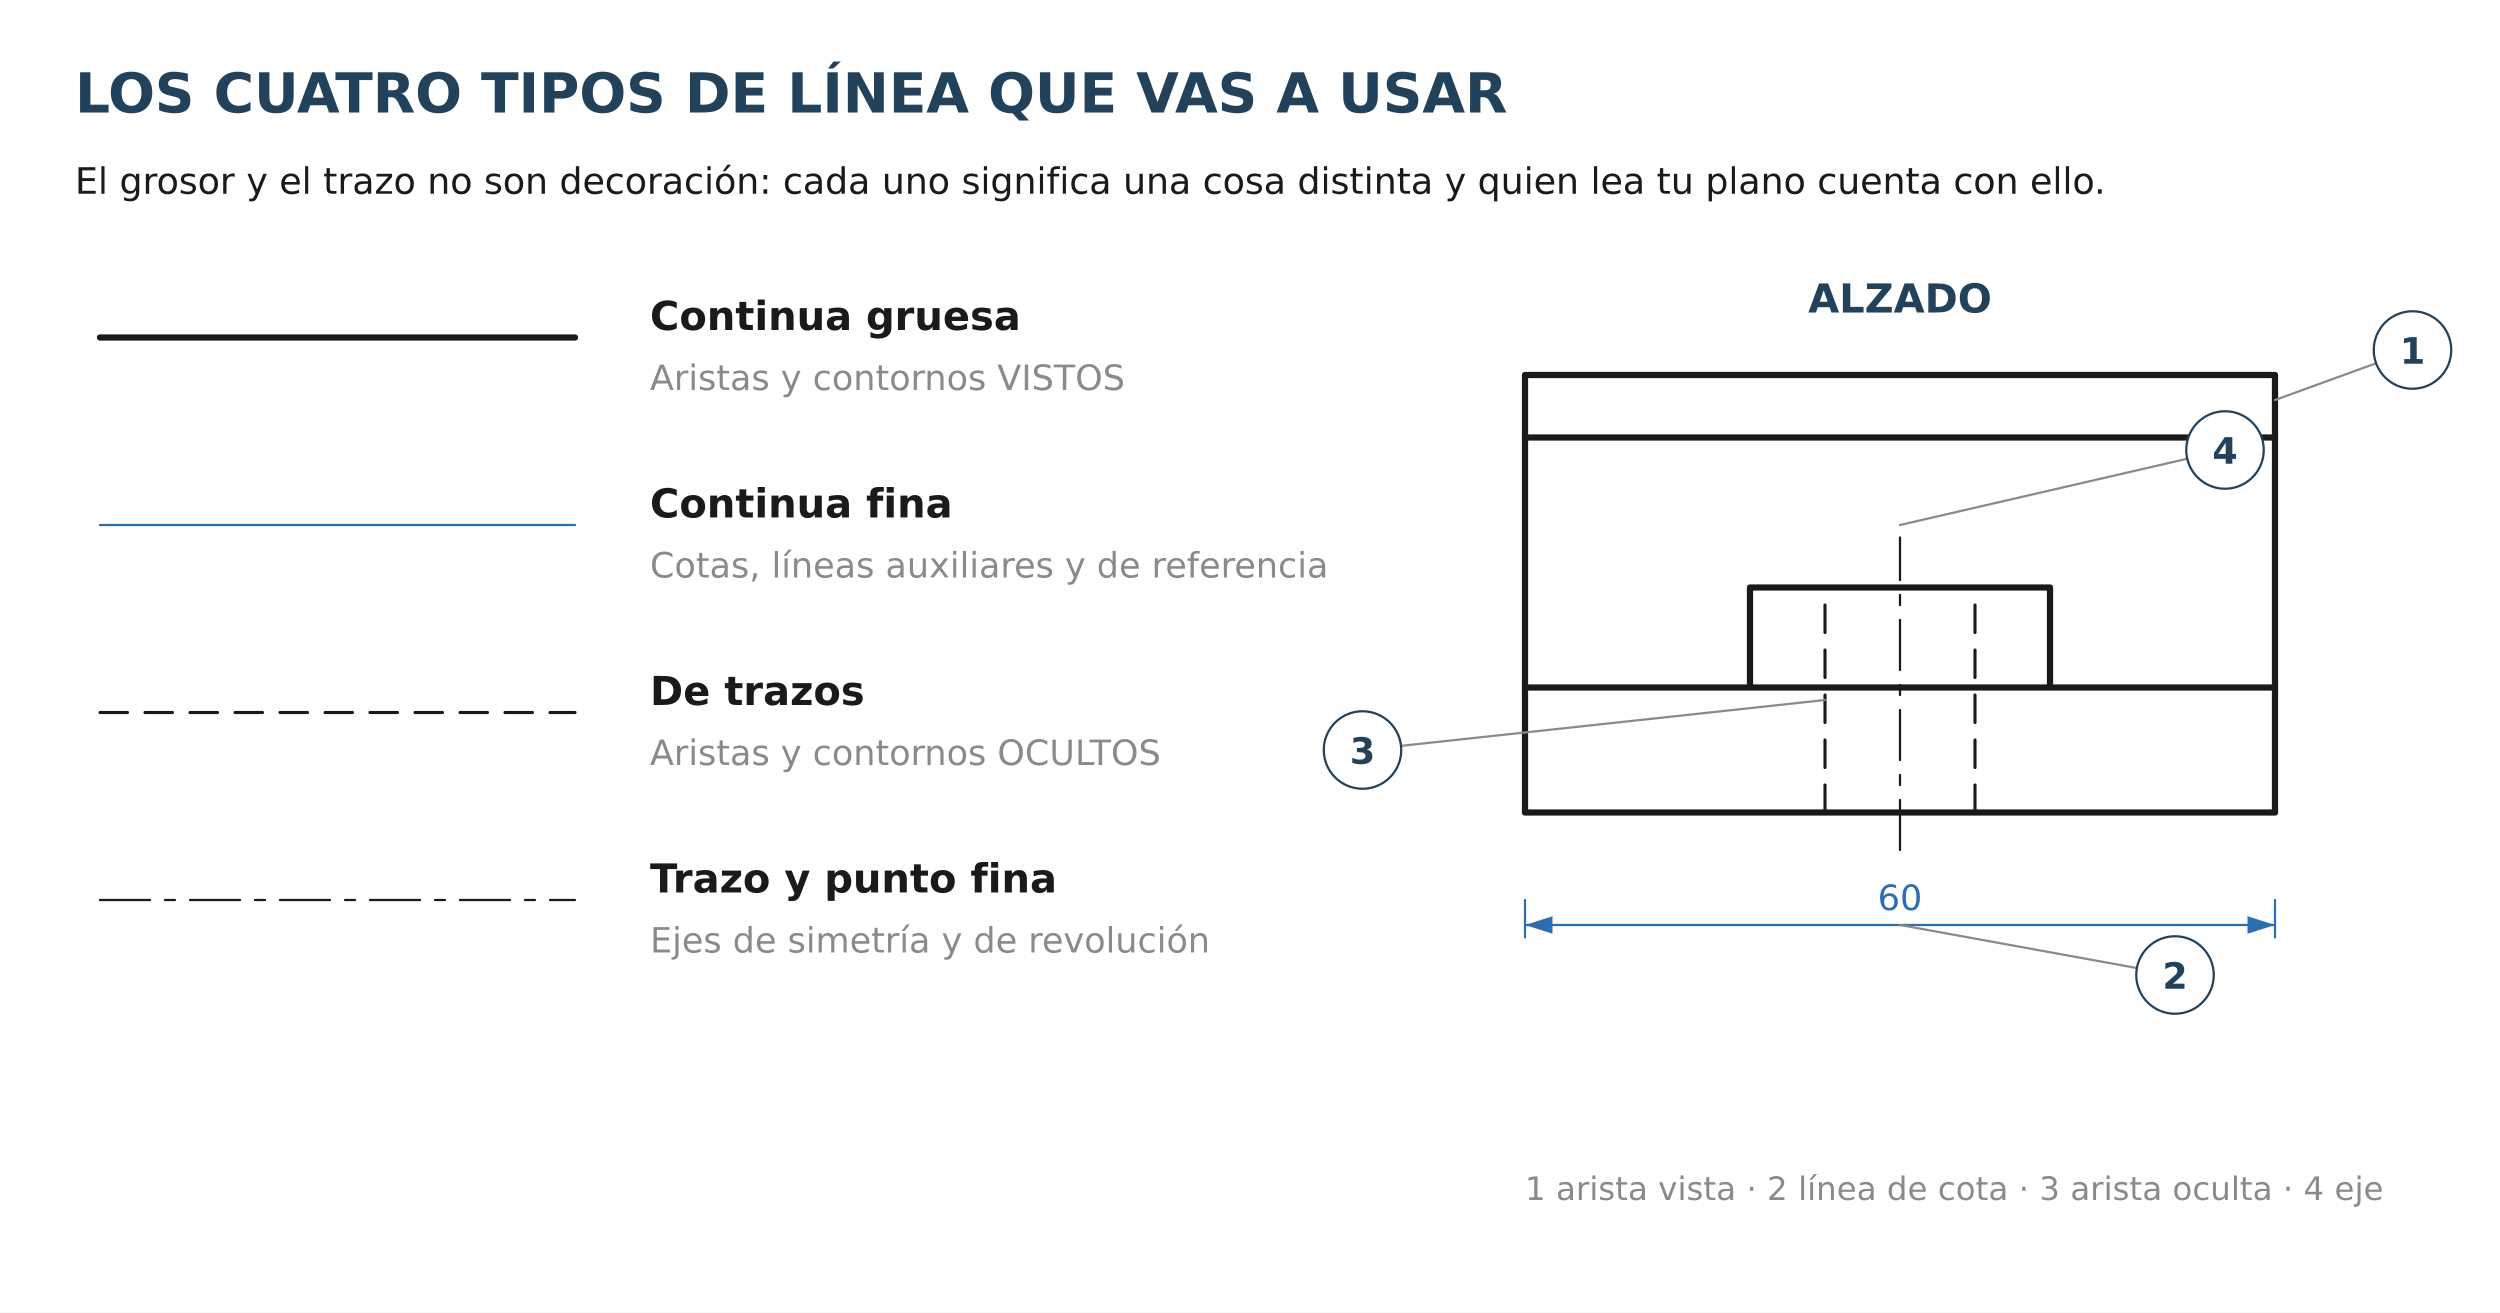
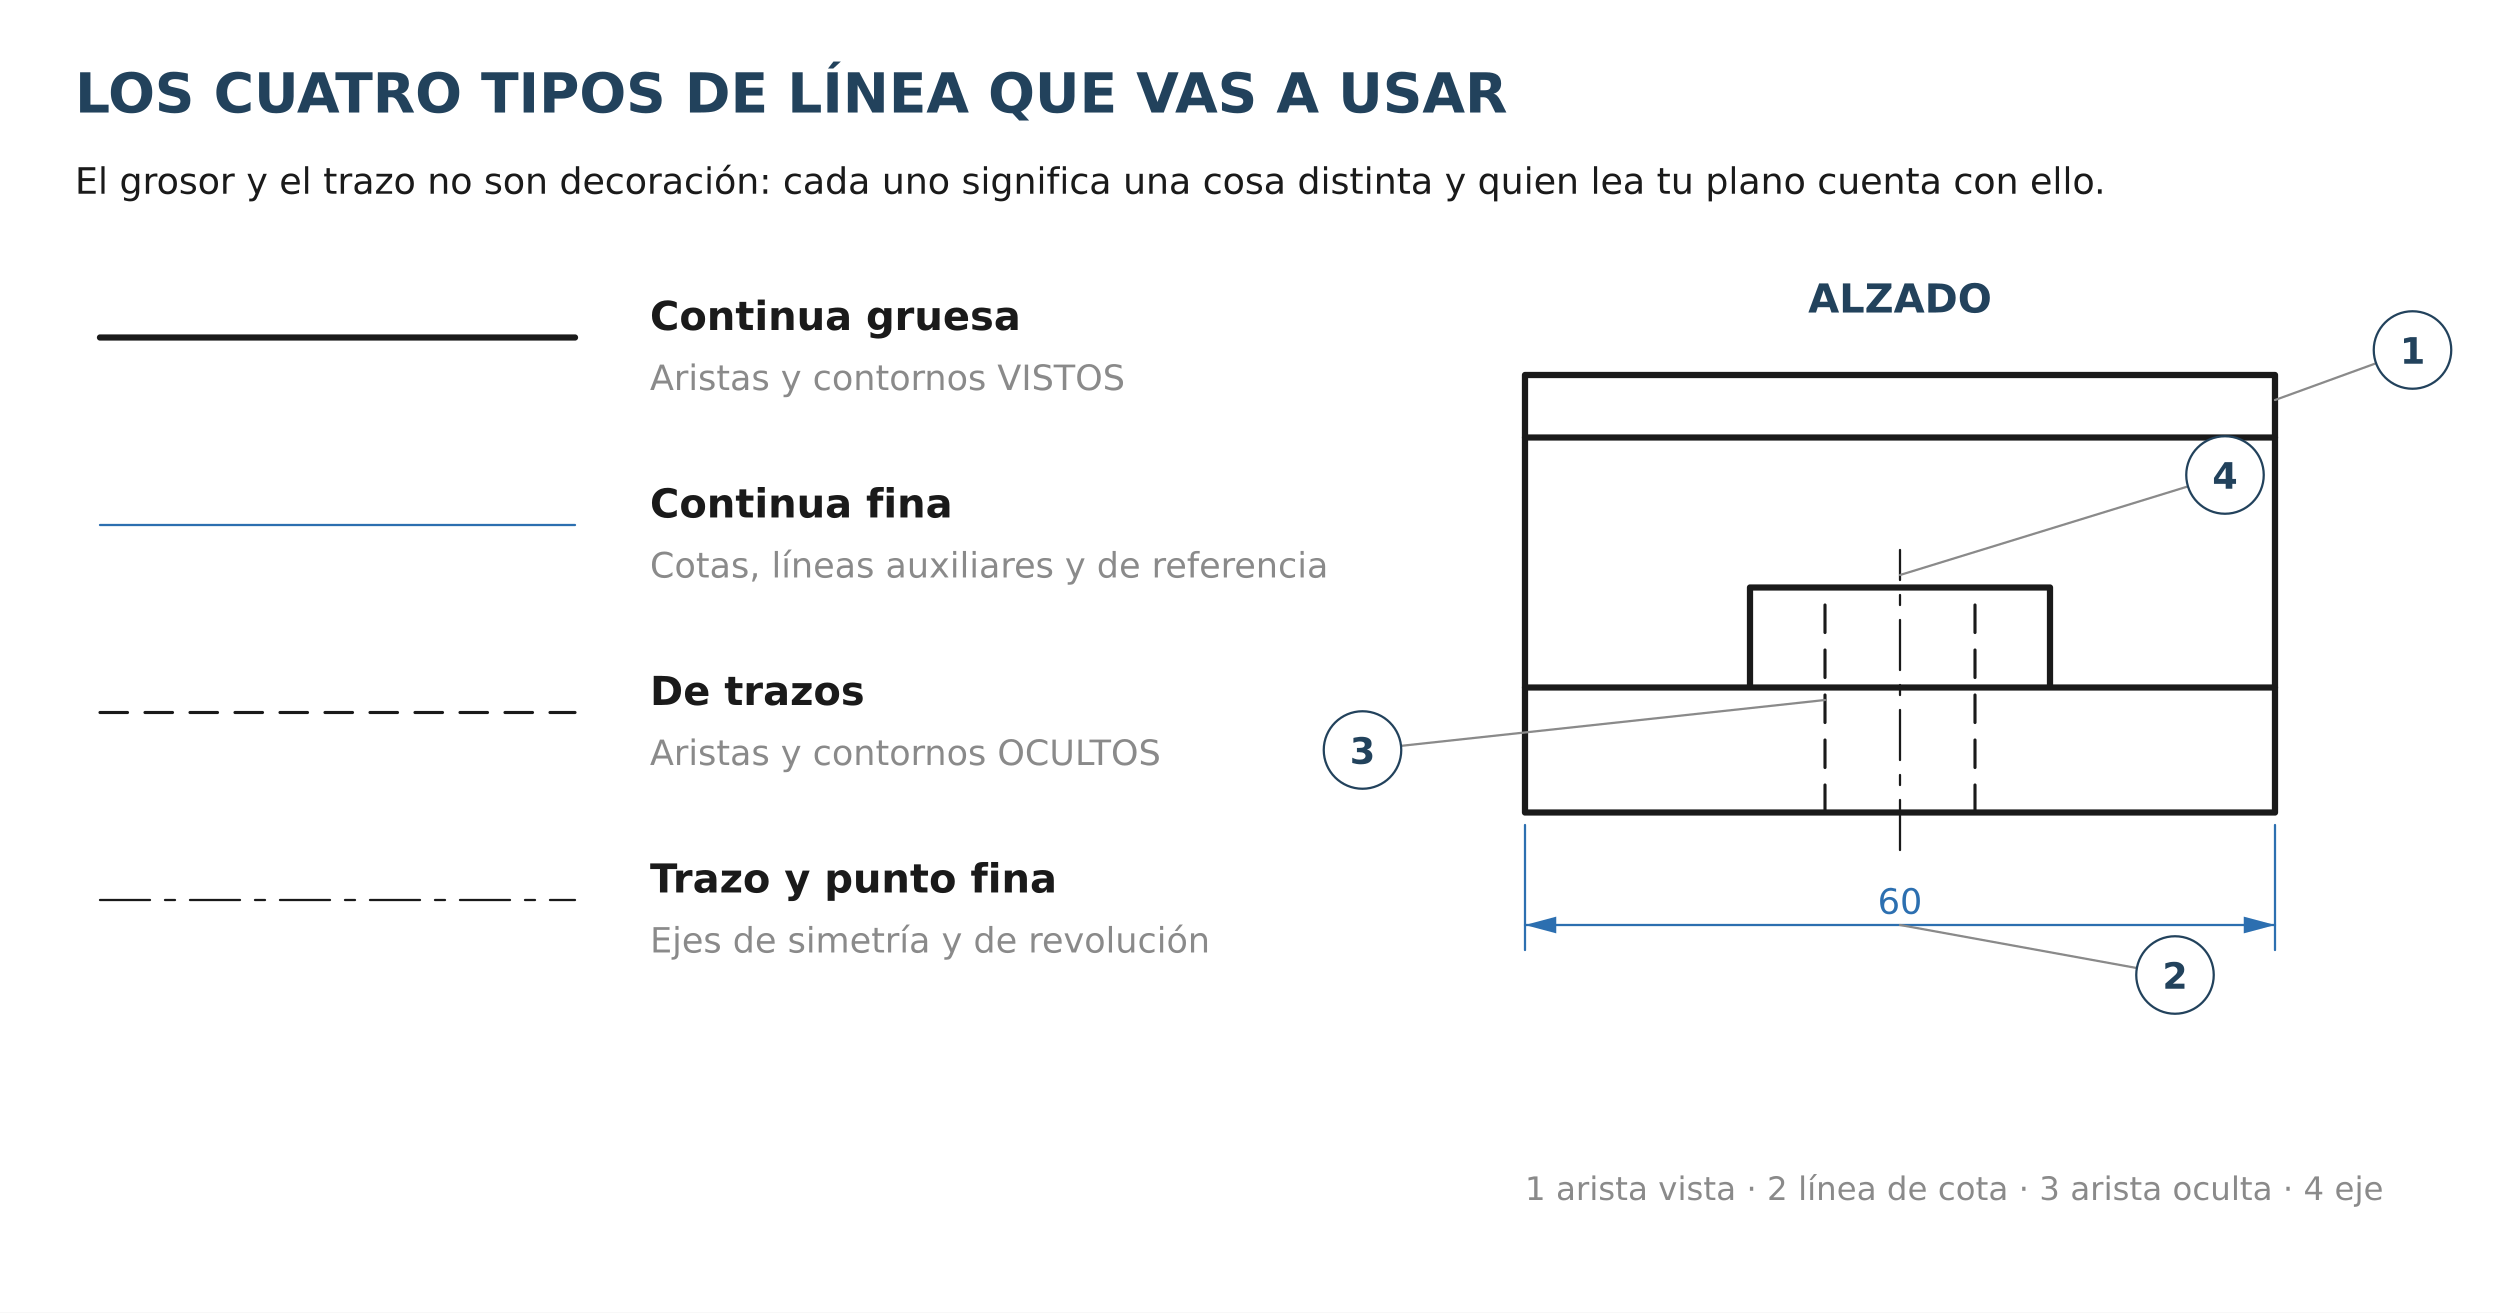
<svg xmlns="http://www.w3.org/2000/svg" width="200mm" height="105mm" viewBox="0 0 200 105">
  <rect x="0" y="0" width="100%" height="100%" fill="#ffffff" />
  <text x="6.00" y="9.00" font-family="Verdana, 'DejaVu Sans', Arial, sans-serif" font-size="4.4" font-weight="bold" fill="#22425c" text-anchor="start">LOS CUATRO TIPOS DE LÍNEA QUE VAS A USAR</text>
  <text x="6.00" y="15.50" font-family="Verdana, 'DejaVu Sans', Arial, sans-serif" font-size="2.9" font-weight="normal" fill="#1a1a1a" text-anchor="start">El grosor y el trazo no son decoración: cada uno significa una cosa distinta y quien lea tu plano cuenta con ello.</text>
  <line x1="8.00" y1="27.00" x2="46.00" y2="27.00" stroke="#1a1a1a" stroke-width="0.5" stroke-linecap="round" />
  <text x="52.00" y="26.40" font-family="Verdana, 'DejaVu Sans', Arial, sans-serif" font-size="3.2" font-weight="bold" fill="#1a1a1a" text-anchor="start">Continua gruesa</text>
  <text x="52.00" y="31.20" font-family="Verdana, 'DejaVu Sans', Arial, sans-serif" font-size="2.8" font-weight="normal" fill="#8a8a8a" text-anchor="start">Aristas y contornos VISTOS</text>
  <line x1="8.00" y1="42.00" x2="46.00" y2="42.00" stroke="#2c6fb0" stroke-width="0.18" stroke-linecap="round" />
  <text x="52.00" y="41.40" font-family="Verdana, 'DejaVu Sans', Arial, sans-serif" font-size="3.2" font-weight="bold" fill="#1a1a1a" text-anchor="start">Continua fina</text>
  <text x="52.00" y="46.20" font-family="Verdana, 'DejaVu Sans', Arial, sans-serif" font-size="2.8" font-weight="normal" fill="#8a8a8a" text-anchor="start">Cotas, líneas auxiliares y de referencia</text>
  <line x1="8.00" y1="57.00" x2="46.00" y2="57.00" stroke="#1a1a1a" stroke-width="0.25" stroke-linecap="round" stroke-dasharray="2.2,1.4" />
  <text x="52.00" y="56.40" font-family="Verdana, 'DejaVu Sans', Arial, sans-serif" font-size="3.2" font-weight="bold" fill="#1a1a1a" text-anchor="start">De trazos</text>
  <text x="52.00" y="61.20" font-family="Verdana, 'DejaVu Sans', Arial, sans-serif" font-size="2.8" font-weight="normal" fill="#8a8a8a" text-anchor="start">Aristas y contornos OCULTOS</text>
  <line x1="8.00" y1="72.00" x2="46.00" y2="72.00" stroke="#1a1a1a" stroke-width="0.18" stroke-linecap="round" stroke-dasharray="4,1.2,0.8,1.2" />
  <text x="52.00" y="71.40" font-family="Verdana, 'DejaVu Sans', Arial, sans-serif" font-size="3.2" font-weight="bold" fill="#1a1a1a" text-anchor="start">Trazo y punto fina</text>
  <text x="52.00" y="76.20" font-family="Verdana, 'DejaVu Sans', Arial, sans-serif" font-size="2.8" font-weight="normal" fill="#8a8a8a" text-anchor="start">Ejes de simetría y de revolución</text>
  <polygon points="122.00,65.00 122.00,30.00 182.00,30.00 182.00,65.00" fill="none" stroke="#1a1a1a" stroke-width="0.5" stroke-linejoin="round" />
  <line x1="122.00" y1="55.00" x2="182.00" y2="55.00" stroke="#1a1a1a" stroke-width="0.5" stroke-linecap="round" />
  <line x1="122.00" y1="35.00" x2="182.00" y2="35.00" stroke="#1a1a1a" stroke-width="0.5" stroke-linecap="round" />
  <polyline points="140.00,55.00 140.00,47.00 164.00,47.00 164.00,55.00" fill="none" stroke="#1a1a1a" stroke-width="0.5" stroke-linejoin="round" />
  <line x1="146.00" y1="65.00" x2="146.00" y2="47.00" stroke="#1a1a1a" stroke-width="0.25" stroke-linecap="round" stroke-dasharray="2.2,1.4" />
  <line x1="158.00" y1="65.00" x2="158.00" y2="47.00" stroke="#1a1a1a" stroke-width="0.25" stroke-linecap="round" stroke-dasharray="2.2,1.4" />
-   <line x1="152.00" y1="68.00" x2="152.00" y2="43.00" stroke="#1a1a1a" stroke-width="0.18" stroke-linecap="round" stroke-dasharray="4,1.2,0.8,1.2" />
+   <line x1="152.00" y1="68.00" x2="152.00" y2="44.00" stroke="#1a1a1a" stroke-width="0.18" stroke-linecap="round" stroke-dasharray="4,1.2,0.8,1.2" />
  <text x="152.00" y="25.00" font-family="Verdana, 'DejaVu Sans', Arial, sans-serif" font-size="3.2" font-weight="bold" fill="#22425c" text-anchor="middle">ALZADO</text>
-   <line x1="122.00" y1="72.00" x2="122.00" y2="75.00" stroke="#2c6fb0" stroke-width="0.18" stroke-linecap="round" />
-   <line x1="182.00" y1="72.00" x2="182.00" y2="75.00" stroke="#2c6fb0" stroke-width="0.18" stroke-linecap="round" />
+   <line x1="122.00" y1="66.00" x2="122.00" y2="76.00" stroke="#2c6fb0" stroke-width="0.18" stroke-linecap="round" />
+   <line x1="182.00" y1="66.00" x2="182.00" y2="76.00" stroke="#2c6fb0" stroke-width="0.18" stroke-linecap="round" />
  <line x1="122.00" y1="74.00" x2="182.00" y2="74.00" stroke="#2c6fb0" stroke-width="0.18" stroke-linecap="round" />
-   <polygon points="122.00,74.00 124.20,73.30 124.20,74.70" fill="#2c6fb0" stroke="#2c6fb0" stroke-width="0" stroke-linejoin="round" />
-   <polygon points="182.00,74.00 179.80,73.30 179.80,74.70" fill="#2c6fb0" stroke="#2c6fb0" stroke-width="0" stroke-linejoin="round" />
-   <text x="152.00" y="72.80" font-family="Verdana, 'DejaVu Sans', Arial, sans-serif" font-size="2.8" font-weight="normal" fill="#2c6fb0" text-anchor="middle">60</text>
+   <polygon points="122.00,74.00 124.50,73.33 124.50,74.67" fill="#2c6fb0" stroke="#2c6fb0" stroke-width="0" stroke-linejoin="round" />
+   <polygon points="182.00,74.00 179.50,74.67 179.50,73.33" fill="#2c6fb0" stroke="#2c6fb0" stroke-width="0" stroke-linejoin="round" />
+   <text x="152.00" y="73.10" font-family="Verdana, 'DejaVu Sans', Arial, sans-serif" font-size="2.8" font-weight="normal" fill="#2c6fb0" text-anchor="middle">60</text>
  <line x1="182.00" y1="32.00" x2="193.00" y2="28.00" stroke="#8a8a8a" stroke-width="0.18" stroke-linecap="round" />
  <circle cx="193.00" cy="28.00" r="3.10" fill="#ffffff" stroke="#22425c" stroke-width="0.18" />
  <text x="193.00" y="29.10" font-family="Verdana, 'DejaVu Sans', Arial, sans-serif" font-size="2.9" font-weight="bold" fill="#22425c" text-anchor="middle">1</text>
  <line x1="152.00" y1="74.00" x2="174.00" y2="78.00" stroke="#8a8a8a" stroke-width="0.18" stroke-linecap="round" />
  <circle cx="174.00" cy="78.00" r="3.10" fill="#ffffff" stroke="#22425c" stroke-width="0.18" />
  <text x="174.00" y="79.10" font-family="Verdana, 'DejaVu Sans', Arial, sans-serif" font-size="2.9" font-weight="bold" fill="#22425c" text-anchor="middle">2</text>
  <line x1="146.00" y1="56.00" x2="109.00" y2="60.00" stroke="#8a8a8a" stroke-width="0.18" stroke-linecap="round" />
  <circle cx="109.00" cy="60.00" r="3.10" fill="#ffffff" stroke="#22425c" stroke-width="0.18" />
  <text x="109.00" y="61.10" font-family="Verdana, 'DejaVu Sans', Arial, sans-serif" font-size="2.9" font-weight="bold" fill="#22425c" text-anchor="middle">3</text>
-   <line x1="152.00" y1="42.00" x2="178.00" y2="36.00" stroke="#8a8a8a" stroke-width="0.18" stroke-linecap="round" />
-   <circle cx="178.00" cy="36.00" r="3.10" fill="#ffffff" stroke="#22425c" stroke-width="0.18" />
-   <text x="178.00" y="37.10" font-family="Verdana, 'DejaVu Sans', Arial, sans-serif" font-size="2.9" font-weight="bold" fill="#22425c" text-anchor="middle">4</text>
+   <line x1="152.00" y1="46.00" x2="178.00" y2="38.00" stroke="#8a8a8a" stroke-width="0.18" stroke-linecap="round" />
+   <circle cx="178.00" cy="38.00" r="3.10" fill="#ffffff" stroke="#22425c" stroke-width="0.18" />
+   <text x="178.00" y="39.10" font-family="Verdana, 'DejaVu Sans', Arial, sans-serif" font-size="2.9" font-weight="bold" fill="#22425c" text-anchor="middle">4</text>
  <text x="122.00" y="96.00" font-family="Verdana, 'DejaVu Sans', Arial, sans-serif" font-size="2.6" font-weight="normal" fill="#8a8a8a" text-anchor="start">1 arista vista · 2 línea de cota · 3 arista oculta · 4 eje</text>
</svg>
